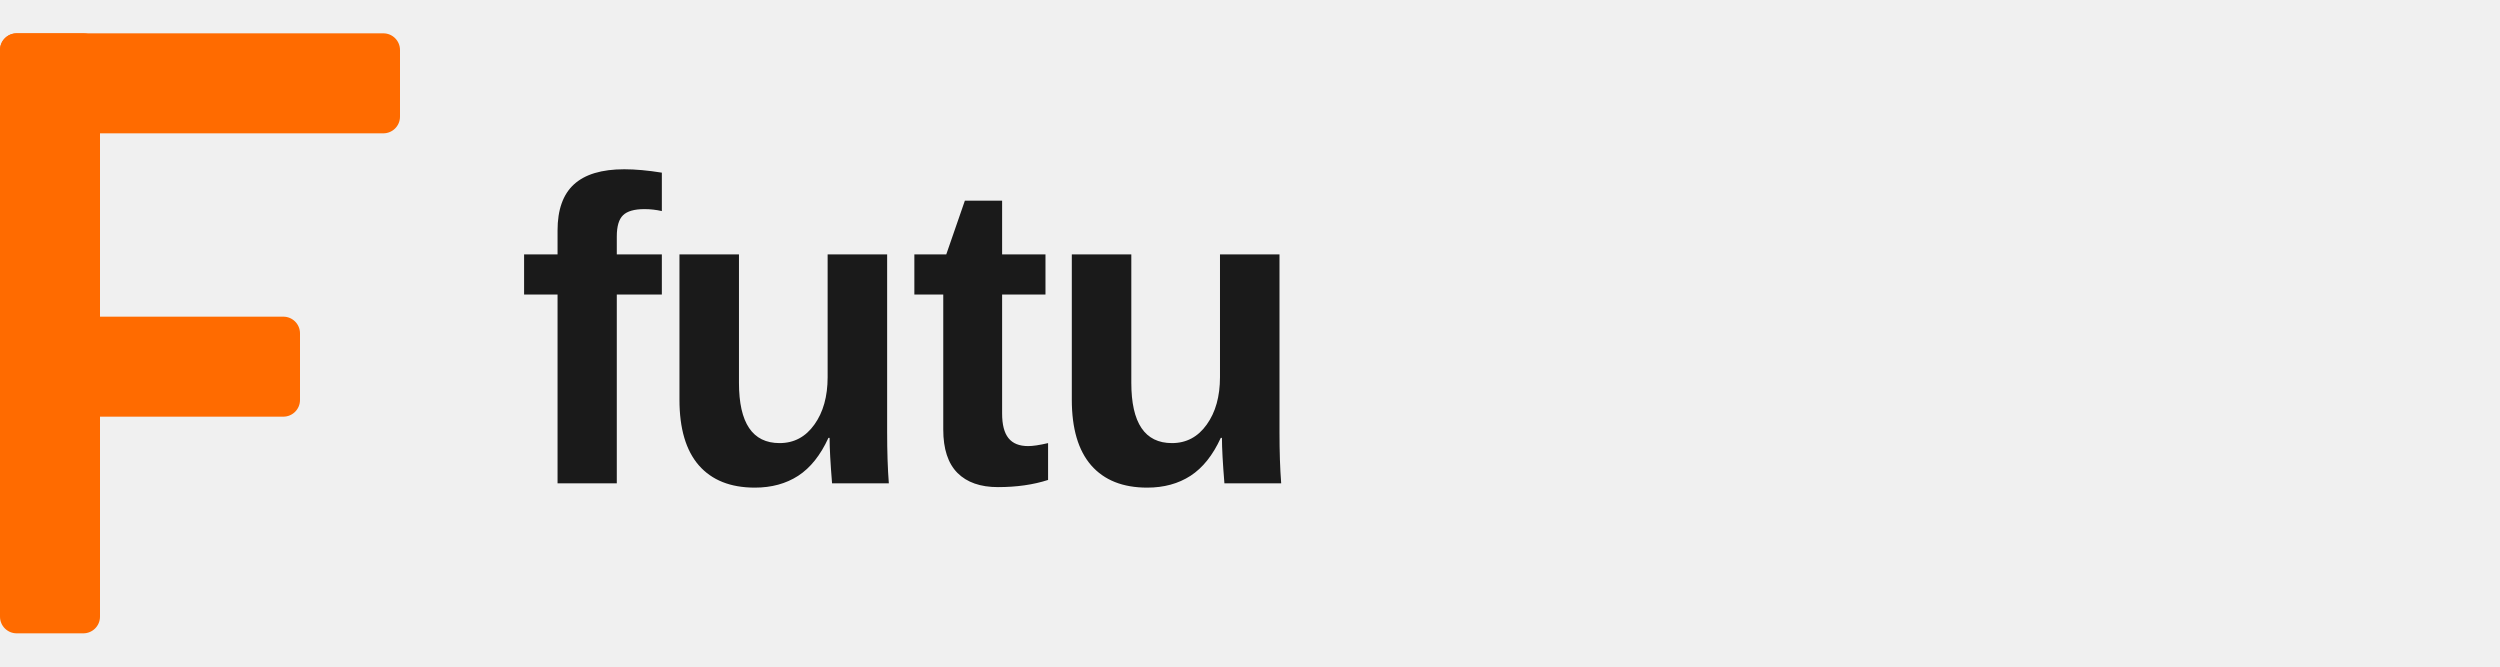
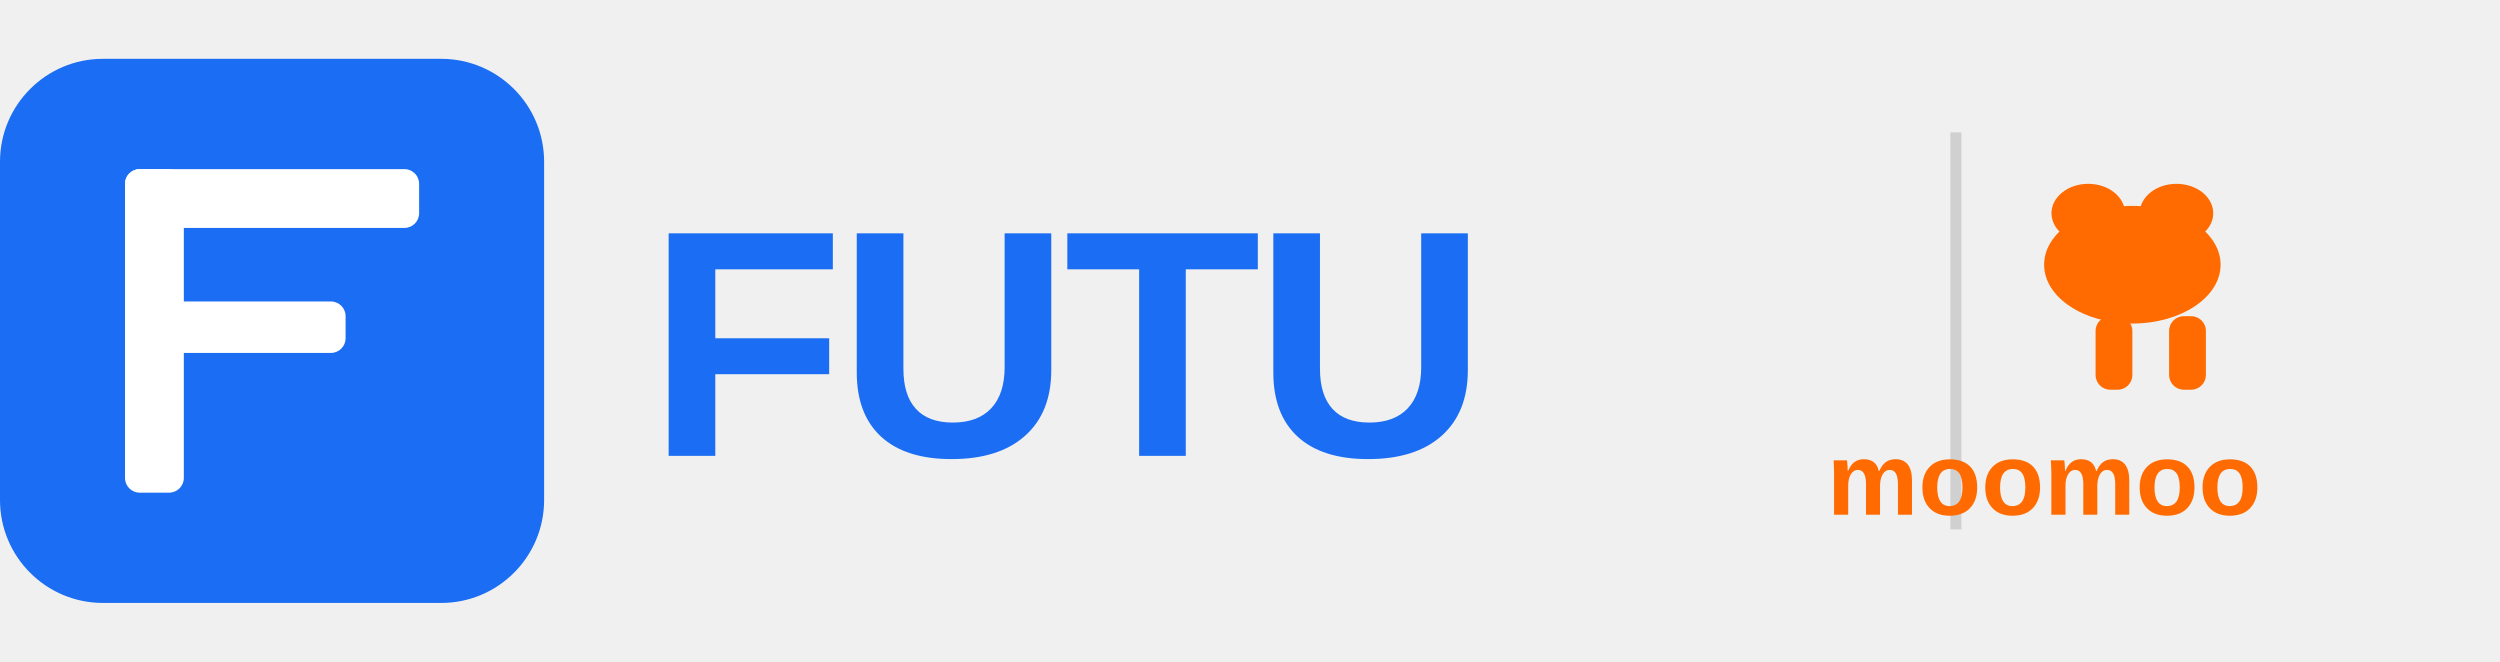
- <svg xmlns="http://www.w3.org/2000/svg" viewBox="0 0 300 80">
-   <rect x="0" y="4" width="48" height="12" rx="2" fill="#FF6B00" />
-   <rect x="0" y="4" width="12" height="72" rx="2" fill="#FF6B00" />
-   <rect x="0" y="38" width="36" height="12" rx="2" fill="#FF6B00" />
-   <text x="62" y="58" font-family="Arial Black,Arial,sans-serif" font-size="52" font-weight="900" fill="#1A1A1A" letter-spacing="-1">futu</text>
+ <svg xmlns="http://www.w3.org/2000/svg" viewBox="0 0 340 90">
+   <rect x="0" y="8" width="74" height="74" rx="14" fill="#1B6EF3" />
+   <rect x="17" y="23" width="40" height="8" rx="2" fill="white" />
+   <rect x="17" y="23" width="8" height="44" rx="2" fill="white" />
+   <rect x="17" y="41" width="30" height="7" rx="2" fill="white" />
+   <text x="88" y="62" font-family="Arial Black,Arial,sans-serif" font-size="44" font-weight="900" fill="#1B6EF3" letter-spacing="-1">FUTU</text>
+   <line x1="266" y1="18" x2="266" y2="72" stroke="#d0d0d0" stroke-width="1.5" />
+   <ellipse cx="290" cy="36" rx="12" ry="8" fill="#FF6B00" />
+   <ellipse cx="284" cy="29" rx="5" ry="4" fill="#FF6B00" />
+   <ellipse cx="296" cy="29" rx="5" ry="4" fill="#FF6B00" />
+   <rect x="285" y="43" width="5" height="10" rx="2" fill="#FF6B00" />
+   <rect x="295" y="43" width="5" height="10" rx="2" fill="#FF6B00" />
+   <text x="278" y="70" font-family="Arial,sans-serif" font-size="14" font-weight="600" fill="#FF6B00" text-anchor="middle">moomoo</text>
</svg>
